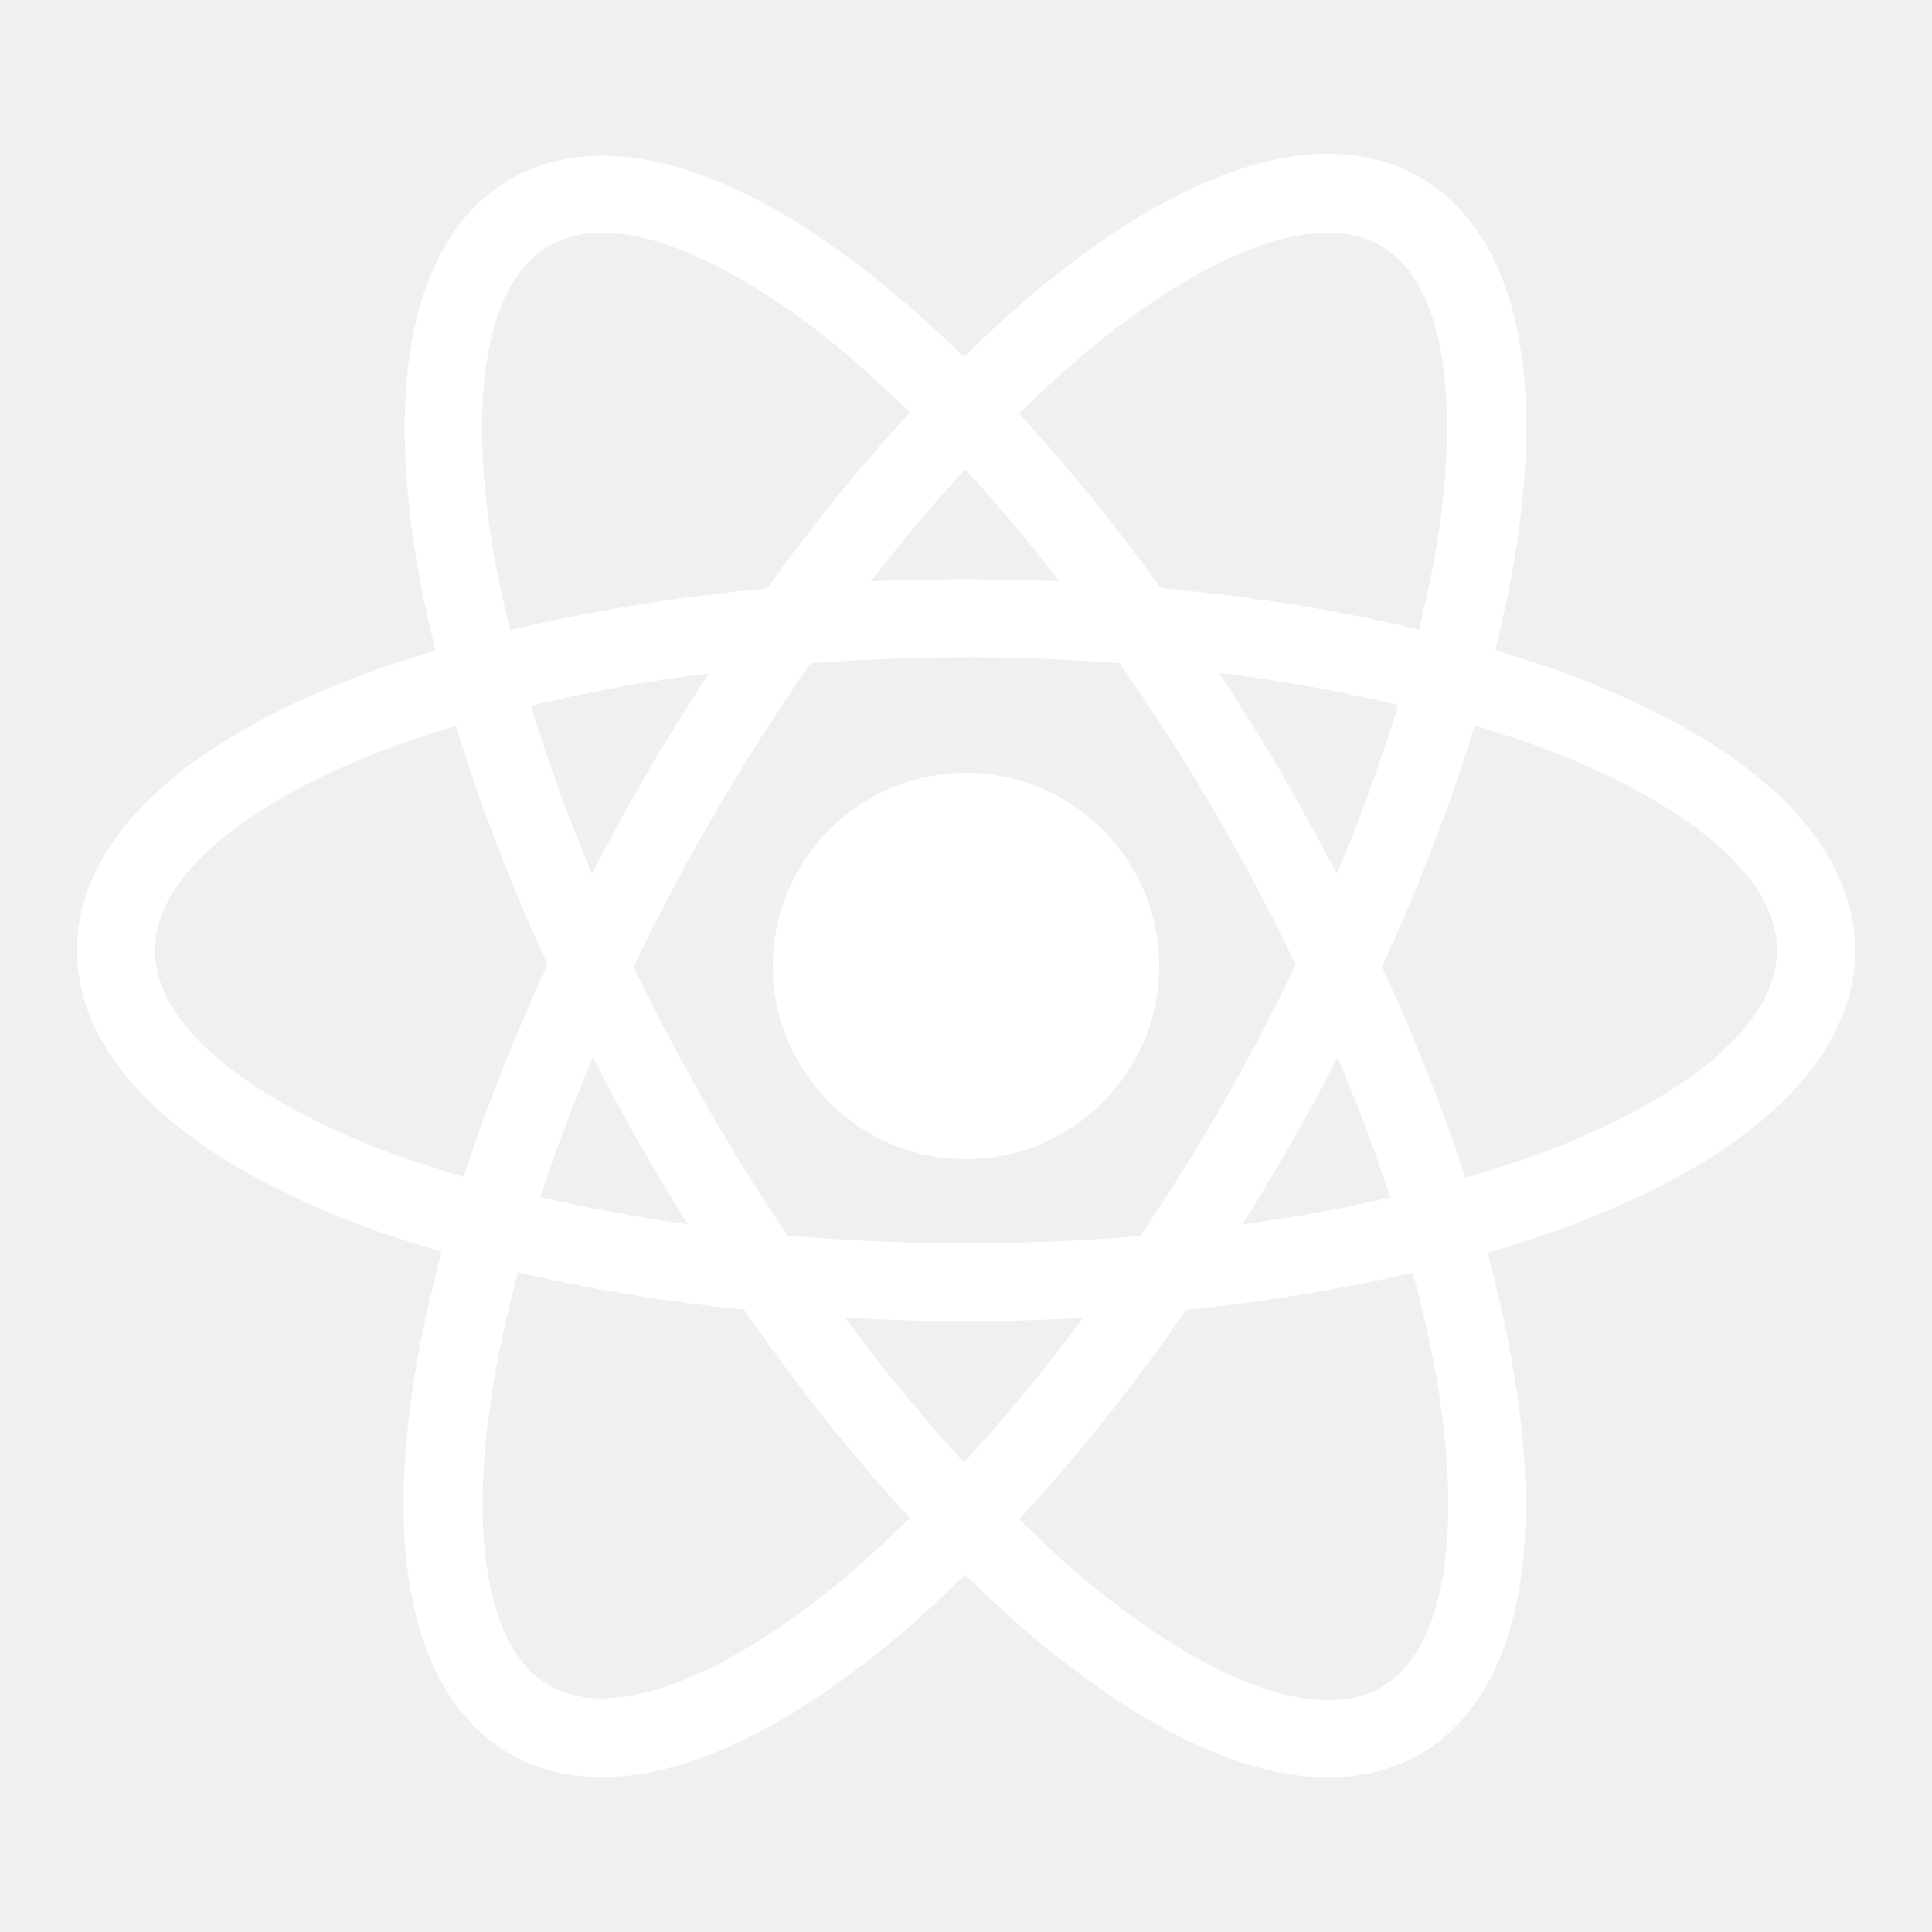
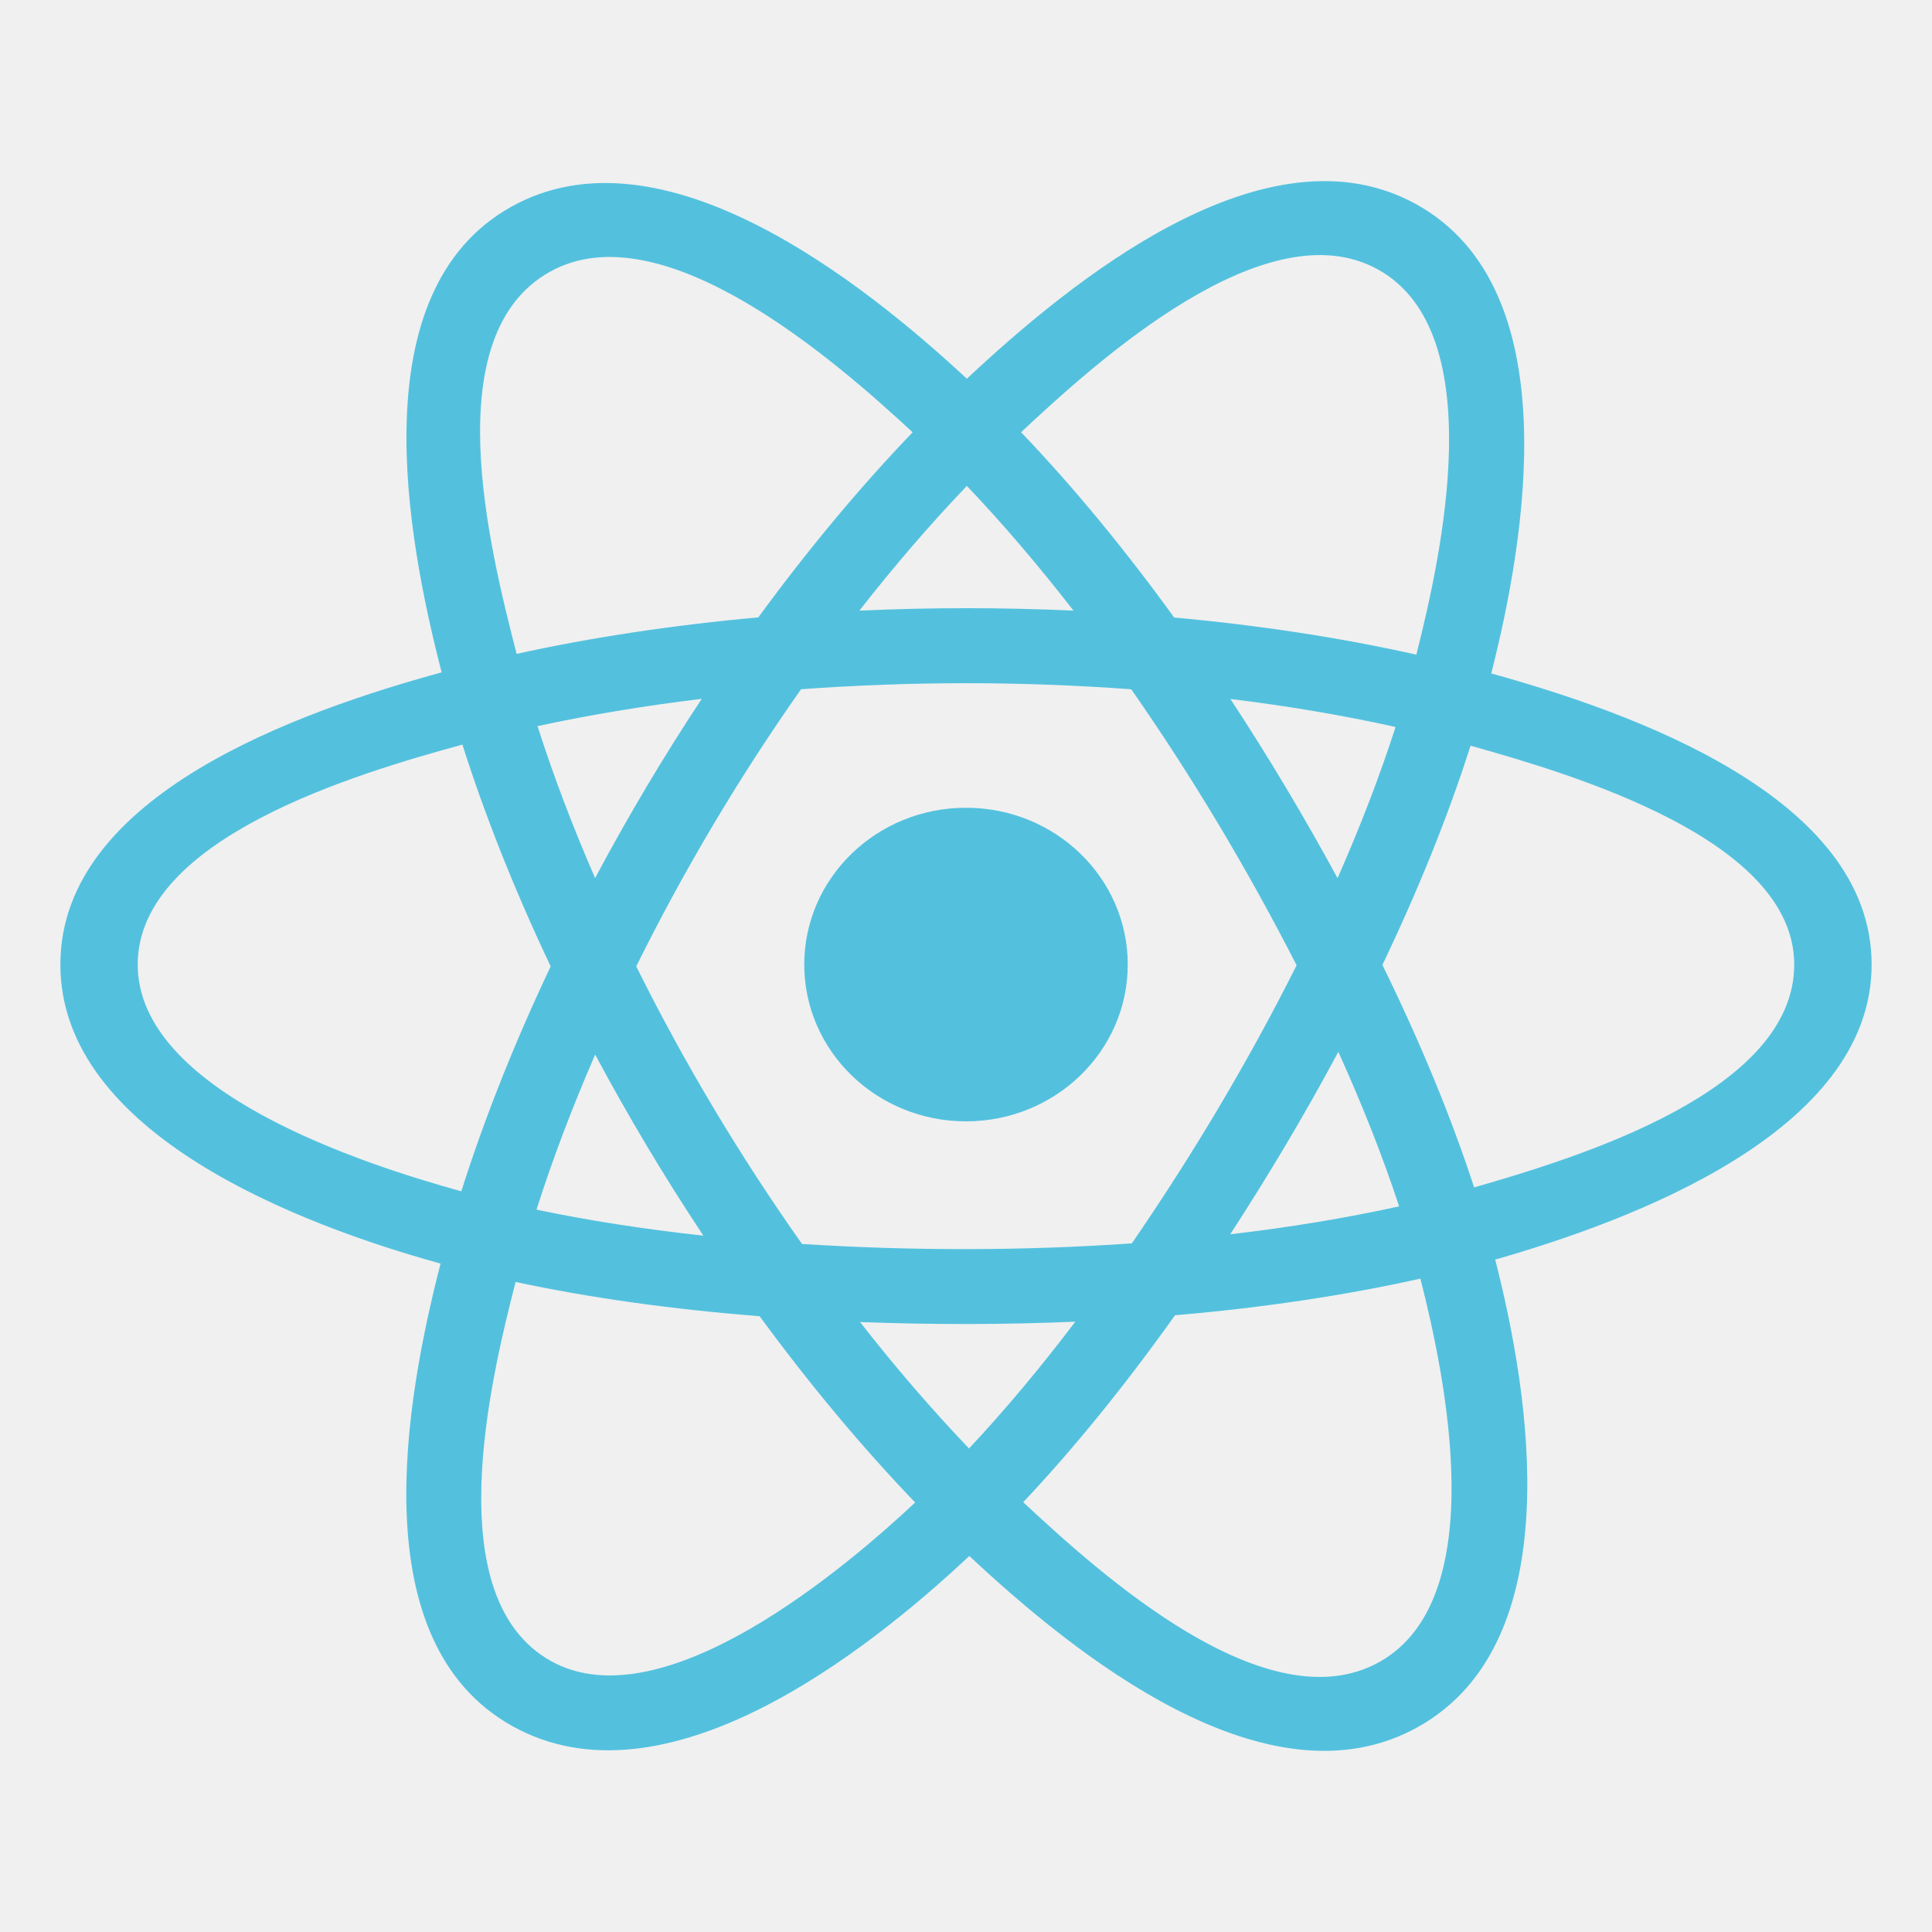
- <svg xmlns="http://www.w3.org/2000/svg" viewBox="0,0,256,256" width="50px" height="50px" fill-rule="nonzero">
-   <g fill-opacity="0" fill="#000000" fill-rule="nonzero" stroke="none" stroke-width="1" stroke-linecap="butt" stroke-linejoin="miter" stroke-miterlimit="10" stroke-dasharray="" stroke-dashoffset="0" font-family="none" font-weight="none" font-size="none" text-anchor="none" style="mix-blend-mode: normal">
-     <path d="M0,256v-256h256v256z" id="bgRectangle" />
-   </g>
-   <g fill="#ffffff" fill-rule="evenodd" stroke="none" stroke-width="1" stroke-linecap="butt" stroke-linejoin="miter" stroke-miterlimit="10" stroke-dasharray="" stroke-dashoffset="0" font-family="none" font-weight="none" font-size="none" text-anchor="none" style="mix-blend-mode: normal">
-     <g transform="scale(5.12,5.12)">
-       <path d="M34.555,3.984c-0.78,-0.026 -1.596,0.11 -2.414,0.375c-1.637,0.531 -3.351,1.565 -5.111,2.996c-0.69,0.561 -1.386,1.202 -2.084,1.883c-0.683,-0.663 -1.365,-1.287 -2.039,-1.836c-1.758,-1.43 -3.469,-2.465 -5.102,-2.994c-1.633,-0.529 -3.257,-0.546 -4.592,0.225c-1.334,0.77 -2.132,2.185 -2.49,3.863c-0.358,1.679 -0.319,3.678 0.041,5.916c0.125,0.777 0.303,1.593 0.506,2.424c-0.762,0.231 -1.503,0.474 -2.189,0.742c-2.072,0.809 -3.787,1.778 -5.035,2.93c-1.249,1.152 -2.055,2.55 -2.055,4.086c0,1.535 0.806,2.932 2.055,4.084c1.249,1.152 2.963,2.122 5.035,2.932c0.734,0.287 1.529,0.545 2.35,0.789c-0.295,1.103 -0.534,2.173 -0.697,3.188c-0.36,2.24 -0.398,4.239 -0.039,5.922c0.359,1.683 1.157,3.105 2.498,3.879c1.341,0.774 2.973,0.755 4.609,0.225c1.637,-0.531 3.349,-1.563 5.109,-2.994c0.683,-0.556 1.375,-1.19 2.066,-1.863c0.695,0.677 1.389,1.314 2.076,1.873c1.758,1.43 3.471,2.463 5.104,2.992c1.633,0.529 3.257,0.546 4.592,-0.225c1.334,-0.77 2.13,-2.185 2.488,-3.863c0.358,-1.679 0.319,-3.676 -0.041,-5.914c-0.163,-1.017 -0.403,-2.091 -0.699,-3.197c0.848,-0.25 1.668,-0.515 2.424,-0.811c2.072,-0.809 3.787,-1.779 5.035,-2.932c1.249,-1.152 2.055,-2.549 2.055,-4.084c0,-1.535 -0.806,-2.934 -2.055,-4.086c-1.249,-1.152 -2.963,-2.12 -5.035,-2.93c-0.696,-0.272 -1.448,-0.518 -2.223,-0.752c0.205,-0.836 0.386,-1.657 0.512,-2.439c0.36,-2.24 0.398,-4.241 0.039,-5.924c-0.359,-1.683 -1.159,-3.103 -2.5,-3.877c-0.67,-0.387 -1.414,-0.575 -2.193,-0.602zM34.463,6.02c0.489,0.013 0.907,0.13 1.264,0.336c0.714,0.412 1.242,1.215 1.523,2.535c0.282,1.321 0.272,3.105 -0.061,5.174c-0.114,0.708 -0.279,1.459 -0.467,2.229c-2.046,-0.492 -4.287,-0.858 -6.676,-1.072c-1.199,-1.661 -2.431,-3.175 -3.674,-4.518c0.657,-0.641 1.31,-1.241 1.947,-1.76c1.626,-1.322 3.165,-2.222 4.449,-2.639c0.642,-0.208 1.204,-0.299 1.693,-0.285zM15.486,6.025c0.492,-0.014 1.055,0.076 1.699,0.285c1.288,0.418 2.83,1.317 4.457,2.641c0.624,0.508 1.263,1.096 1.906,1.723c-1.252,1.354 -2.494,2.88 -3.701,4.557c-2.379,0.219 -4.611,0.586 -6.646,1.08c-0.186,-0.765 -0.352,-1.512 -0.465,-2.217c-0.333,-2.071 -0.341,-3.855 -0.059,-5.18c0.282,-1.324 0.815,-2.133 1.535,-2.549c0.36,-0.208 0.781,-0.326 1.273,-0.34zM24.977,12.143c0.815,0.886 1.629,1.857 2.438,2.9c-0.794,-0.033 -1.598,-0.053 -2.414,-0.053c-0.833,0 -1.652,0.02 -2.461,0.055c0.808,-1.045 1.623,-2.015 2.438,-2.902zM25,17.01c1.36,0 2.685,0.056 3.975,0.15c0.887,1.274 1.754,2.626 2.58,4.057c0.726,1.257 1.383,2.512 1.98,3.752c-0.604,1.256 -1.272,2.528 -2.008,3.803c-0.648,1.122 -1.324,2.187 -2.012,3.215c-1.456,0.122 -2.965,0.189 -4.516,0.189c-1.588,0 -3.131,-0.072 -4.619,-0.199c-0.676,-1.013 -1.341,-2.062 -1.979,-3.166c-0.734,-1.272 -1.399,-2.541 -2.002,-3.795c0.606,-1.261 1.273,-2.537 2.012,-3.816c0.822,-1.423 1.686,-2.767 2.568,-4.035c1.303,-0.097 2.644,-0.154 4.02,-0.154zM31.549,17.41c1.648,0.206 3.196,0.491 4.637,0.834c-0.427,1.401 -0.954,2.865 -1.592,4.375c-0.414,-0.798 -0.843,-1.6 -1.307,-2.402c-0.562,-0.973 -1.147,-1.9 -1.738,-2.807zM18.344,17.426c-0.579,0.889 -1.149,1.799 -1.699,2.752c-0.469,0.813 -0.907,1.625 -1.326,2.434c-0.632,-1.501 -1.156,-2.956 -1.58,-4.35c1.43,-0.343 2.968,-0.628 4.605,-0.836zM38.164,18.775c0.709,0.214 1.393,0.438 2.021,0.684c1.91,0.746 3.421,1.63 4.4,2.533c0.979,0.904 1.404,1.766 1.404,2.602c0,0.836 -0.425,1.698 -1.404,2.602c-0.979,0.904 -2.49,1.787 -4.4,2.533c-0.698,0.273 -1.465,0.52 -2.262,0.754c-0.569,-1.759 -1.294,-3.594 -2.158,-5.467c0.993,-2.151 1.795,-4.247 2.398,-6.24zM11.803,18.785c0.596,1.973 1.388,4.049 2.367,6.178c-0.869,1.884 -1.599,3.729 -2.17,5.498c-0.769,-0.228 -1.51,-0.468 -2.186,-0.732c-1.91,-0.746 -3.421,-1.63 -4.4,-2.533c-0.979,-0.904 -1.404,-1.766 -1.404,-2.602c0,-0.836 0.425,-1.698 1.404,-2.602c0.979,-0.904 2.49,-1.787 4.4,-2.533c0.618,-0.241 1.291,-0.462 1.988,-0.674zM25,20c-2.75,0 -5,2.25 -5,5c0,2.75 2.25,5 5,5c2.75,0 5,-2.25 5,-5c0,-2.75 -2.25,-5 -5,-5zM15.342,27.365c0.421,0.813 0.858,1.628 1.33,2.445c0.369,0.639 0.746,1.262 1.129,1.873c-1.343,-0.186 -2.62,-0.422 -3.818,-0.701c0.381,-1.168 0.837,-2.38 1.359,-3.617zM34.619,27.365c0.524,1.24 0.98,2.454 1.363,3.625c-1.203,0.279 -2.483,0.514 -3.83,0.699c0.388,-0.619 0.771,-1.249 1.145,-1.896c0.468,-0.811 0.904,-1.621 1.322,-2.428zM13.406,32.924c1.81,0.429 3.771,0.758 5.852,0.973c1.389,2.008 2.835,3.813 4.291,5.391c-0.651,0.635 -1.296,1.23 -1.928,1.744c-1.626,1.322 -3.167,2.22 -4.451,2.637c-1.284,0.416 -2.243,0.361 -2.957,-0.051c-0.714,-0.412 -1.24,-1.215 -1.521,-2.535c-0.282,-1.321 -0.274,-3.103 0.059,-5.172c0.151,-0.939 0.376,-1.944 0.656,-2.986zM36.561,32.932c0.282,1.049 0.508,2.058 0.66,3.002c0.333,2.071 0.341,3.855 0.059,5.18c-0.282,1.324 -0.811,2.135 -1.531,2.551c-0.721,0.416 -1.688,0.47 -2.977,0.053c-1.288,-0.418 -2.83,-1.317 -4.457,-2.641c-0.636,-0.517 -1.286,-1.118 -1.941,-1.758c1.466,-1.584 2.922,-3.398 4.32,-5.418c2.085,-0.213 4.052,-0.541 5.867,-0.969zM21.867,34.102c1.027,0.056 2.067,0.094 3.133,0.094c1.03,0 2.037,-0.036 3.031,-0.088c-1.016,1.371 -2.052,2.618 -3.084,3.74c-1.031,-1.125 -2.065,-2.374 -3.08,-3.746z" />
-     </g>
-   </g>
+ <svg xmlns="http://www.w3.org/2000/svg" width="800px" height="800px" viewBox="0 0 32 32" fill="none">
+   <path d="M18.679 15.976C18.679 14.541 17.48 13.379 16 13.379C14.521 13.379 13.321 14.541 13.321 15.976C13.321 17.41 14.521 18.573 16 18.573C17.48 18.573 18.679 17.41 18.679 15.976Z" fill="#53C1DE" />
+   <path fill-rule="evenodd" clip-rule="evenodd" d="M24.7 11.154C25.266 8.925 25.977 4.791 23.47 3.39C20.975 1.995 17.728 4.668 16.014 6.273C14.304 4.684 10.966 2.022 8.462 3.428C5.968 4.828 6.737 8.893 7.315 11.136C4.988 11.776 1 13.156 1 15.976C1 18.787 4.984 20.289 7.297 20.929C6.717 23.184 5.986 27.191 8.483 28.588C10.997 29.993 14.325 27.395 16.055 25.772C17.781 27.386 20.997 30.002 23.492 28.601C25.996 27.196 25.344 23.118 24.765 20.863C27.007 20.221 31 18.752 31 15.976C31 13.184 26.99 11.792 24.7 11.154ZM24.416 19.667C24.037 18.502 23.524 17.262 22.897 15.982C23.495 14.732 23.988 13.509 24.357 12.351C26.036 12.823 29.718 13.901 29.718 15.976C29.718 18.07 26.185 19.159 24.416 19.667ZM22.85 27.526C20.988 28.571 18.222 26.07 16.948 24.881C17.793 23.984 18.638 22.942 19.462 21.785C20.913 21.66 22.283 21.456 23.526 21.178C23.933 22.773 24.72 26.476 22.85 27.526ZM9.124 27.511C7.261 26.47 8.113 22.895 8.54 21.233C9.768 21.497 11.129 21.686 12.582 21.801C13.412 22.933 14.282 23.974 15.158 24.886C14.075 25.901 10.995 28.557 9.124 27.511ZM2.281 15.976C2.281 13.874 5.942 12.803 7.659 12.333C8.035 13.517 8.527 14.754 9.121 16.006C8.519 17.277 8.02 18.534 7.641 19.732C6.004 19.278 2.281 18.079 2.281 15.976ZM9.104 4.504C10.973 3.454 13.875 6.01 15.116 7.16C14.244 8.068 13.383 9.101 12.56 10.226C11.149 10.353 9.799 10.557 8.557 10.83C8.091 9.021 7.236 5.552 9.104 4.504ZM20.379 11.577C21.337 11.694 22.254 11.85 23.115 12.041C22.856 12.844 22.534 13.684 22.154 14.545C21.604 13.533 21.014 12.542 20.379 11.577ZM16.014 8.048C16.605 8.669 17.197 9.362 17.78 10.114C16.599 10.06 15.415 10.06 14.234 10.114C14.817 9.368 15.414 8.676 16.014 8.048ZM9.857 14.544C9.483 13.686 9.164 12.842 8.903 12.027C9.759 11.842 10.672 11.69 11.623 11.575C10.987 12.537 10.397 13.528 9.857 14.544ZM11.65 20.466C10.668 20.359 9.741 20.215 8.886 20.035C9.15 19.206 9.477 18.343 9.858 17.467C10.406 18.493 11.005 19.494 11.65 20.466ZM16.05 23.991C15.442 23.356 14.836 22.653 14.245 21.897C15.433 21.942 16.623 21.942 17.811 21.891C17.227 22.661 16.637 23.365 16.05 23.991ZM22.167 17.422C22.568 18.308 22.906 19.166 23.174 19.981C22.304 20.173 21.365 20.328 20.376 20.444C21.015 19.461 21.615 18.454 22.167 17.422ZM18.747 20.594C16.93 20.72 15.102 20.719 13.284 20.604C12.251 19.142 11.331 17.603 10.538 16.006C11.328 14.412 12.24 12.876 13.268 11.416C15.088 11.283 16.918 11.282 18.737 11.417C19.756 12.877 20.668 14.409 21.476 15.988C20.677 17.581 19.759 19.12 18.747 20.594ZM22.83 4.467C24.701 5.513 23.868 9.227 23.459 10.843C22.215 10.564 20.863 10.357 19.448 10.228C18.624 9.09 17.77 8.055 16.912 7.159C18.169 5.984 20.978 3.431 22.83 4.467Z" fill="#53C1DE" />
</svg>
